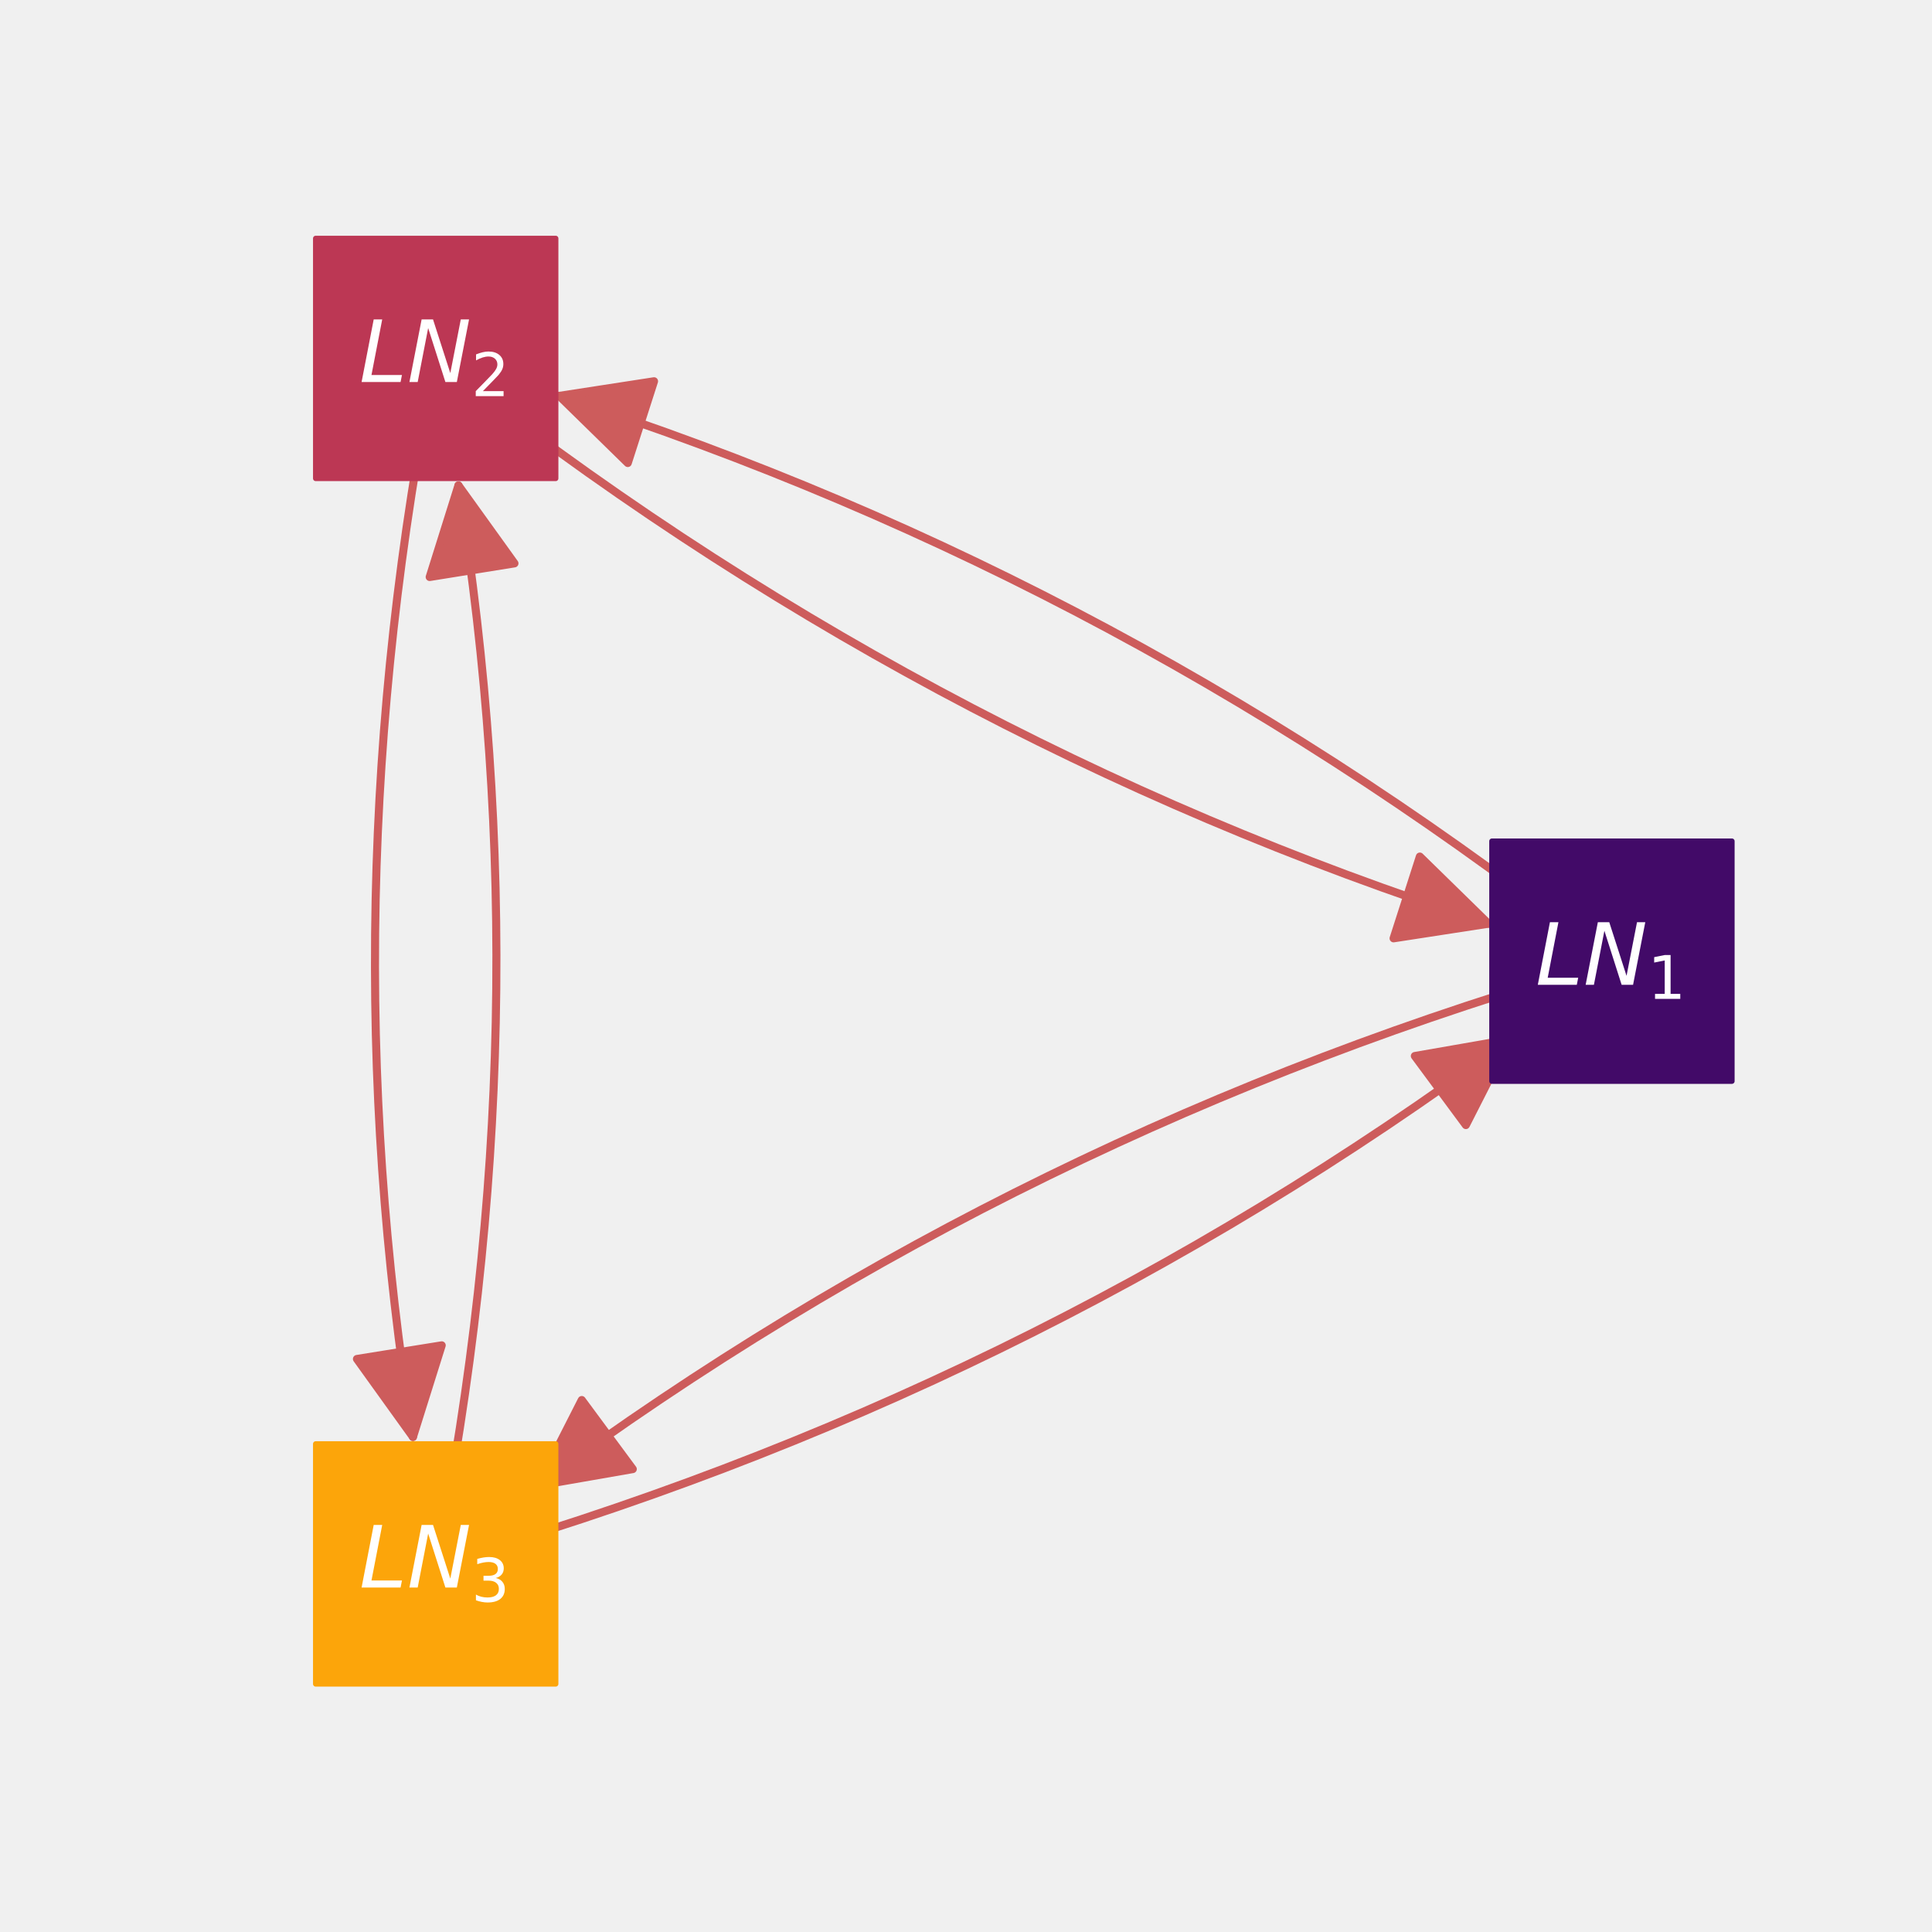
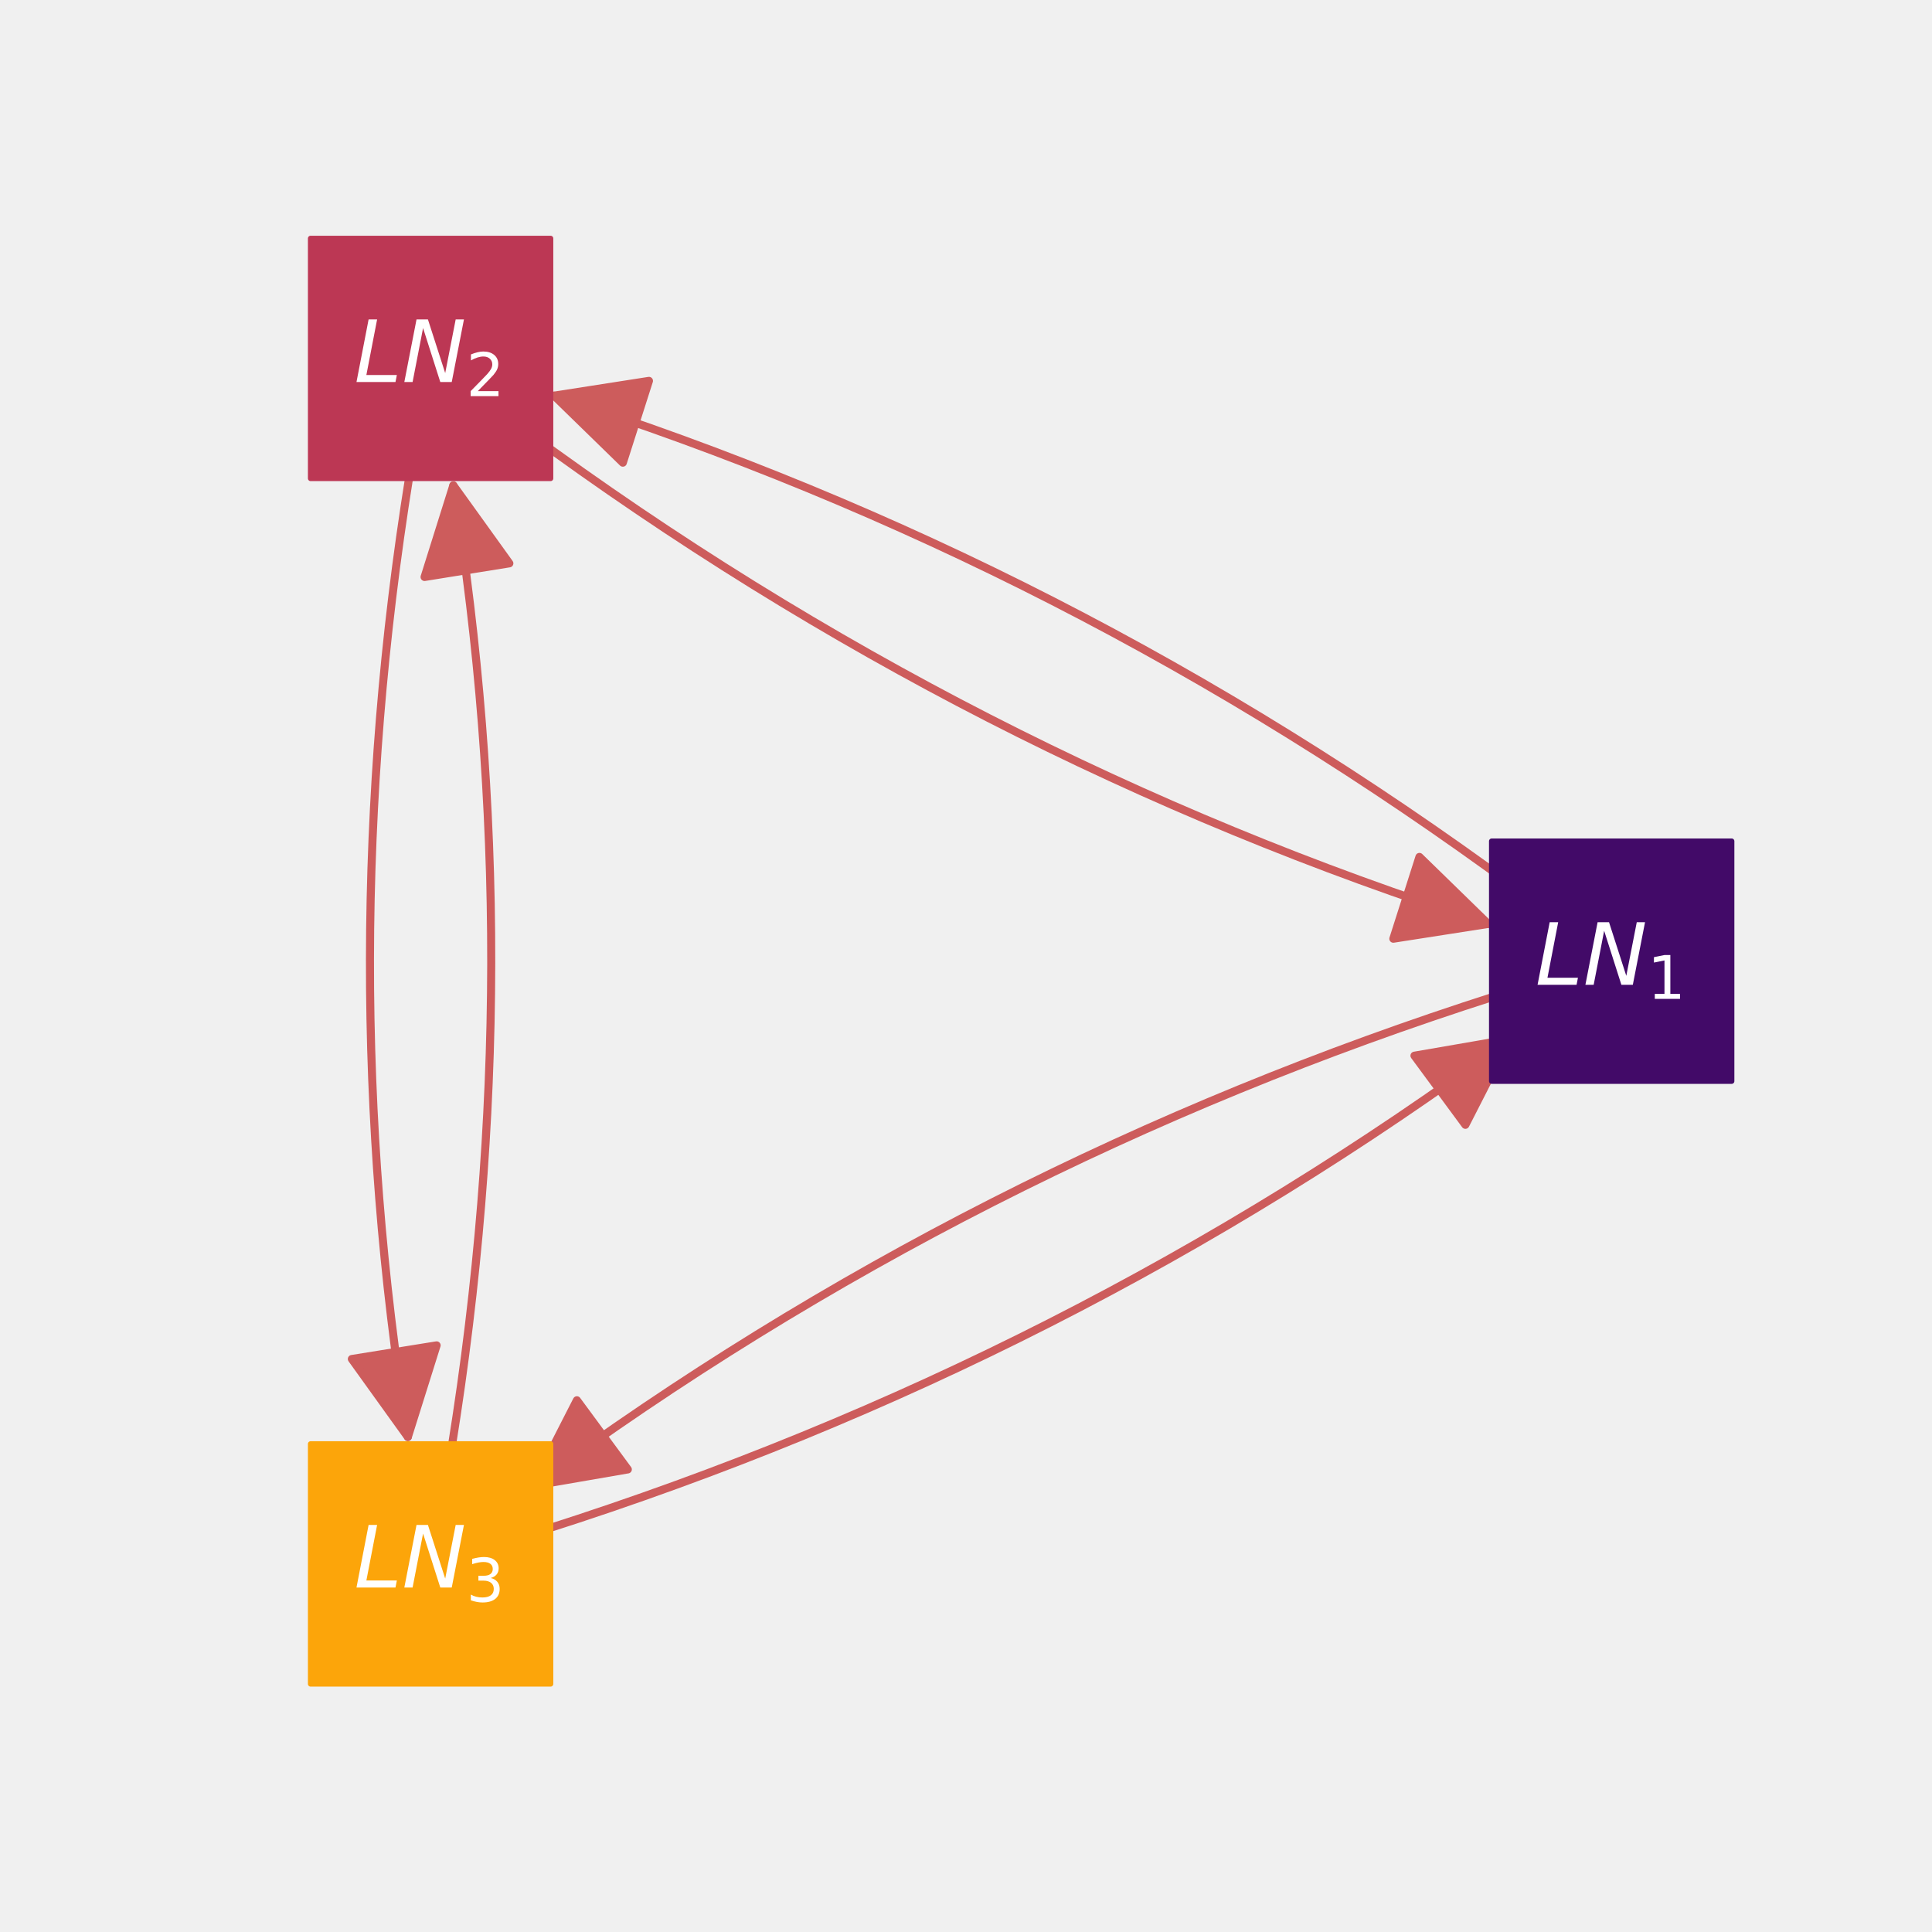
<svg xmlns="http://www.w3.org/2000/svg" xmlns:xlink="http://www.w3.org/1999/xlink" height="360pt" version="1.1" viewBox="0 0 360 360" width="360pt">
  <defs>
    <style type="text/css">*{stroke-linecap:butt;stroke-linejoin:round;}</style>
  </defs>
  <g id="figure_1">
    <g id="patch_1">
      <path d="M 0 360  L 360 360  L 360 0  L 0 0  z " style="fill:none;" />
    </g>
    <g id="axes_1">
      <g id="patch_2">
-         <path clip-path="url(#pcbaa9c28db)" d="M 300.36 179.1  Q 210.791 108.001 104.192 73.767  " style="fill:none;stroke:#cd5c5c;stroke-linecap:round;stroke-width:1.5;" />
-         <path clip-path="url(#pcbaa9c28db)" d="M 116.979 86.276  L 104.192 73.767  L 121.871 71.042  L 116.979 86.276  z " style="fill:#cd5c5c;stroke:#cd5c5c;stroke-linecap:round;stroke-width:1.5;" />
+         <path clip-path="url(#p754d8de1ab)" d="M 282.542 165.53  Q 199.684 104.505 103.249 73.725  " style="fill:none;stroke:#cd5c5c;stroke-linecap:round;stroke-width:1.5;" />
+         <path clip-path="url(#p754d8de1ab)" d="M 116.059 86.212  L 103.249 73.725  L 120.924 70.969  L 116.059 86.212  z " style="fill:#cd5c5c;stroke:#cd5c5c;stroke-linecap:round;stroke-width:1.5;" />
      </g>
      <g id="patch_3">
-         <path clip-path="url(#pcbaa9c28db)" d="M 300.36 179.1  Q 190.335 210.281 100.289 276.817  " style="fill:none;stroke:#cd5c5c;stroke-linecap:round;stroke-width:1.5;" />
-         <path clip-path="url(#pcbaa9c28db)" d="M 117.911 273.743  L 100.289 276.817  L 108.403 260.874  L 117.911 273.743  z " style="fill:#cd5c5c;stroke:#cd5c5c;stroke-linecap:round;stroke-width:1.5;" />
+         <path clip-path="url(#p754d8de1ab)" d="M 278.898 185.53  Q 180.865 216.819 99.358 276.85  " style="fill:none;stroke:#cd5c5c;stroke-linecap:round;stroke-width:1.5;" />
+         <path clip-path="url(#p754d8de1ab)" d="M 116.986 273.803  L 99.358 276.85  L 107.497 260.92  L 116.986 273.803  z " style="fill:#cd5c5c;stroke:#cd5c5c;stroke-linecap:round;stroke-width:1.5;" />
      </g>
      <g id="patch_4">
-         <path clip-path="url(#pcbaa9c28db)" d="M 81.186 66.786  Q 170.754 137.885 277.354 172.119  " style="fill:none;stroke:#cd5c5c;stroke-linecap:round;stroke-width:1.5;" />
-         <path clip-path="url(#pcbaa9c28db)" d="M 264.567 159.61  L 277.354 172.119  L 259.674 174.844  L 264.567 159.61  z " style="fill:#cd5c5c;stroke:#cd5c5c;stroke-linecap:round;stroke-width:1.5;" />
+         <path clip-path="url(#p754d8de1ab)" d="M 98.009 80.356  Q 180.866 141.381 277.301 172.161  " style="fill:none;stroke:#cd5c5c;stroke-linecap:round;stroke-width:1.5;" />
+         <path clip-path="url(#p754d8de1ab)" d="M 264.491 159.674  L 277.301 172.161  L 259.626 174.917  L 264.491 159.674  z " style="fill:#cd5c5c;stroke:#cd5c5c;stroke-linecap:round;stroke-width:1.5;" />
      </g>
      <g id="patch_5">
-         <path clip-path="url(#pcbaa9c28db)" d="M 81.186 66.786  Q 60.924 168.096 76.95 267.75  " style="fill:none;stroke:#cd5c5c;stroke-linecap:round;stroke-width:1.5;" />
-         <path clip-path="url(#pcbaa9c28db)" d="M 82.308 250.683  L 76.95 267.75  L 66.511 253.223  L 82.308 250.683  z " style="fill:#cd5c5c;stroke:#cd5c5c;stroke-linecap:round;stroke-width:1.5;" />
+         <path clip-path="url(#p754d8de1ab)" d="M 76.266 88.794  Q 61.743 179.102 76 267.754  " style="fill:none;stroke:#cd5c5c;stroke-linecap:round;stroke-width:1.5;" />
+         <path clip-path="url(#p754d8de1ab)" d="M 81.358 250.687  L 76 267.754  L 65.561 253.228  L 81.358 250.687  z " style="fill:#cd5c5c;stroke:#cd5c5c;stroke-linecap:round;stroke-width:1.5;" />
      </g>
      <g id="patch_6">
-         <path clip-path="url(#pcbaa9c28db)" d="M 81.186 291.414  Q 191.21 260.233 281.257 193.697  " style="fill:none;stroke:#cd5c5c;stroke-linecap:round;stroke-width:1.5;" />
-         <path clip-path="url(#pcbaa9c28db)" d="M 263.635 196.771  L 281.257 193.697  L 273.143 209.64  L 263.635 196.771  z " style="fill:#cd5c5c;stroke:#cd5c5c;stroke-linecap:round;stroke-width:1.5;" />
+         <path clip-path="url(#p754d8de1ab)" d="M 101.653 284.984  Q 199.685 253.695 281.192 193.664  " style="fill:none;stroke:#cd5c5c;stroke-linecap:round;stroke-width:1.5;" />
+         <path clip-path="url(#p754d8de1ab)" d="M 263.565 196.711  L 281.192 193.664  L 273.053 209.594  L 263.565 196.711  z " style="fill:#cd5c5c;stroke:#cd5c5c;stroke-linecap:round;stroke-width:1.5;" />
      </g>
      <g id="patch_7">
-         <path clip-path="url(#pcbaa9c28db)" d="M 81.186 291.414  Q 101.448 190.104 85.423 90.45  " style="fill:none;stroke:#cd5c5c;stroke-linecap:round;stroke-width:1.5;" />
-         <path clip-path="url(#pcbaa9c28db)" d="M 80.065 107.517  L 85.423 90.45  L 95.862 104.977  L 80.065 107.517  z " style="fill:#cd5c5c;stroke:#cd5c5c;stroke-linecap:round;stroke-width:1.5;" />
+         <path clip-path="url(#p754d8de1ab)" d="M 84.207 269.406  Q 98.729 179.098 84.472 90.446  " style="fill:none;stroke:#cd5c5c;stroke-linecap:round;stroke-width:1.5;" />
+         <path clip-path="url(#p754d8de1ab)" d="M 79.114 107.513  L 84.472 90.446  L 94.911 104.972  L 79.114 107.513  z " style="fill:#cd5c5c;stroke:#cd5c5c;stroke-linecap:round;stroke-width:1.5;" />
      </g>
      <g id="PathCollection_1">
-         <path clip-path="url(#pcbaa9c28db)" d="M 277.999 201.461  L 322.72 201.461  L 322.72 156.739  L 277.999 156.739  z " style="fill:#420a68;stroke:#420a68;" />
-         <path clip-path="url(#pcbaa9c28db)" d="M 58.826 89.147  L 103.547 89.147  L 103.547 44.425  L 58.826 44.425  z " style="fill:#bc3754;stroke:#bc3754;" />
-         <path clip-path="url(#pcbaa9c28db)" d="M 58.826 313.775  L 103.547 313.775  L 103.547 269.053  L 58.826 269.053  z " style="fill:#fca50a;stroke:#fca50a;" />
+         <path clip-path="url(#p754d8de1ab)" d="M 277.954 201.461  L 322.675 201.461  L 322.675 156.739  L 277.954 156.739  z " style="fill:#420a68;stroke:#420a68;" />
+         <path clip-path="url(#p754d8de1ab)" d="M 57.875 89.147  L 102.597 89.147  L 102.597 44.425  L 57.875 44.425  z " style="fill:#bc3754;stroke:#bc3754;" />
+         <path clip-path="url(#p754d8de1ab)" d="M 57.875 313.775  L 102.597 313.775  L 102.597 269.053  L 57.875 269.053  z " style="fill:#fca50a;stroke:#fca50a;" />
      </g>
      <g id="text_1">
-         <g clip-path="url(#pcbaa9c28db)">
-           <g style="fill:#ffffff;" transform="translate(286.1195 183.515)scale(0.16 -0.16)">
+         <g clip-path="url(#p754d8de1ab)">
+           <g style="fill:#ffffff;" transform="translate(286.0743 183.515)scale(0.16 -0.16)">
            <defs>
              <path d="M 16.797 72.906  L 26.703 72.906  L 14.203 8.203  L 49.703 8.203  L 48.094 0  L 2.688 0  z " id="DejaVuSans-Oblique-76" />
              <path d="M 16.891 72.906  L 30.172 72.906  L 50.297 10.406  L 62.5 72.906  L 72.125 72.906  L 57.906 0  L 44.578 0  L 24.516 62.891  L 12.312 0  L 2.688 0  z " id="DejaVuSans-Oblique-78" />
              <path d="M 12.406 8.297  L 28.516 8.297  L 28.516 63.922  L 10.984 60.406  L 10.984 69.391  L 28.422 72.906  L 38.281 72.906  L 38.281 8.297  L 54.391 8.297  L 54.391 0  L 12.406 0  z " id="DejaVuSans-49" />
            </defs>
            <use transform="translate(0 0.09375)" xlink:href="#DejaVuSans-Oblique-76" />
            <use transform="translate(55.71289 0.09375)" xlink:href="#DejaVuSans-Oblique-78" />
            <use transform="translate(130.5176 -16.3125)scale(0.7)" xlink:href="#DejaVuSans-49" />
          </g>
        </g>
      </g>
      <g id="text_2">
-         <g clip-path="url(#pcbaa9c28db)">
-           <g style="fill:#ffffff;" transform="translate(66.94639 71.20095)scale(0.16 -0.16)">
+         <g clip-path="url(#p754d8de1ab)">
+           <g style="fill:#ffffff;" transform="translate(65.99611 71.20095)scale(0.16 -0.16)">
            <defs>
              <path d="M 19.188 8.297  L 53.609 8.297  L 53.609 0  L 7.328 0  L 7.328 8.297  Q 12.938 14.109 22.625 23.891  Q 32.328 33.688 34.812 36.531  Q 39.547 41.844 41.422 45.531  Q 43.312 49.219 43.312 52.781  Q 43.312 58.594 39.234 62.25  Q 35.156 65.922 28.609 65.922  Q 23.969 65.922 18.812 64.312  Q 13.672 62.703 7.812 59.422  L 7.812 69.391  Q 13.766 71.781 18.938 73  Q 24.125 74.219 28.422 74.219  Q 39.75 74.219 46.484 68.547  Q 53.219 62.891 53.219 53.422  Q 53.219 48.922 51.531 44.891  Q 49.859 40.875 45.406 35.406  Q 44.188 33.984 37.641 27.219  Q 31.109 20.453 19.188 8.297  z " id="DejaVuSans-50" />
            </defs>
            <use transform="translate(0 0.09375)" xlink:href="#DejaVuSans-Oblique-76" />
            <use transform="translate(55.71289 0.09375)" xlink:href="#DejaVuSans-Oblique-78" />
            <use transform="translate(130.5176 -16.3125)scale(0.7)" xlink:href="#DejaVuSans-50" />
          </g>
        </g>
      </g>
      <g id="text_3">
-         <g clip-path="url(#pcbaa9c28db)">
-           <g style="fill:#ffffff;" transform="translate(66.94641 295.829)scale(0.16 -0.16)">
+         <g clip-path="url(#p754d8de1ab)">
+           <g style="fill:#ffffff;" transform="translate(65.99613 295.829)scale(0.16 -0.16)">
            <defs>
              <path d="M 40.578 39.312  Q 47.656 37.797 51.625 33  Q 55.609 28.219 55.609 21.188  Q 55.609 10.406 48.188 4.484  Q 40.766 -1.422 27.094 -1.422  Q 22.516 -1.422 17.656 -0.516  Q 12.797 0.391 7.625 2.203  L 7.625 11.719  Q 11.719 9.328 16.594 8.109  Q 21.484 6.891 26.812 6.891  Q 36.078 6.891 40.938 10.547  Q 45.797 14.203 45.797 21.188  Q 45.797 27.641 41.281 31.266  Q 36.766 34.906 28.719 34.906  L 20.219 34.906  L 20.219 43.016  L 29.109 43.016  Q 36.375 43.016 40.234 45.922  Q 44.094 48.828 44.094 54.297  Q 44.094 59.906 40.109 62.906  Q 36.141 65.922 28.719 65.922  Q 24.656 65.922 20.016 65.031  Q 15.375 64.156 9.812 62.312  L 9.812 71.094  Q 15.438 72.656 20.344 73.438  Q 25.25 74.219 29.594 74.219  Q 40.828 74.219 47.359 69.109  Q 53.906 64.016 53.906 55.328  Q 53.906 49.266 50.438 45.094  Q 46.969 40.922 40.578 39.312  z " id="DejaVuSans-51" />
            </defs>
            <use transform="translate(0 0.09375)" xlink:href="#DejaVuSans-Oblique-76" />
            <use transform="translate(55.71289 0.09375)" xlink:href="#DejaVuSans-Oblique-78" />
            <use transform="translate(130.5176 -16.3125)scale(0.7)" xlink:href="#DejaVuSans-51" />
          </g>
        </g>
      </g>
    </g>
  </g>
  <defs>
-     <clipPath id="pcbaa9c28db">
+     <clipPath id="p754d8de1ab">
      <rect height="271.8" width="279" x="45" y="43.2" />
    </clipPath>
  </defs>
</svg>
